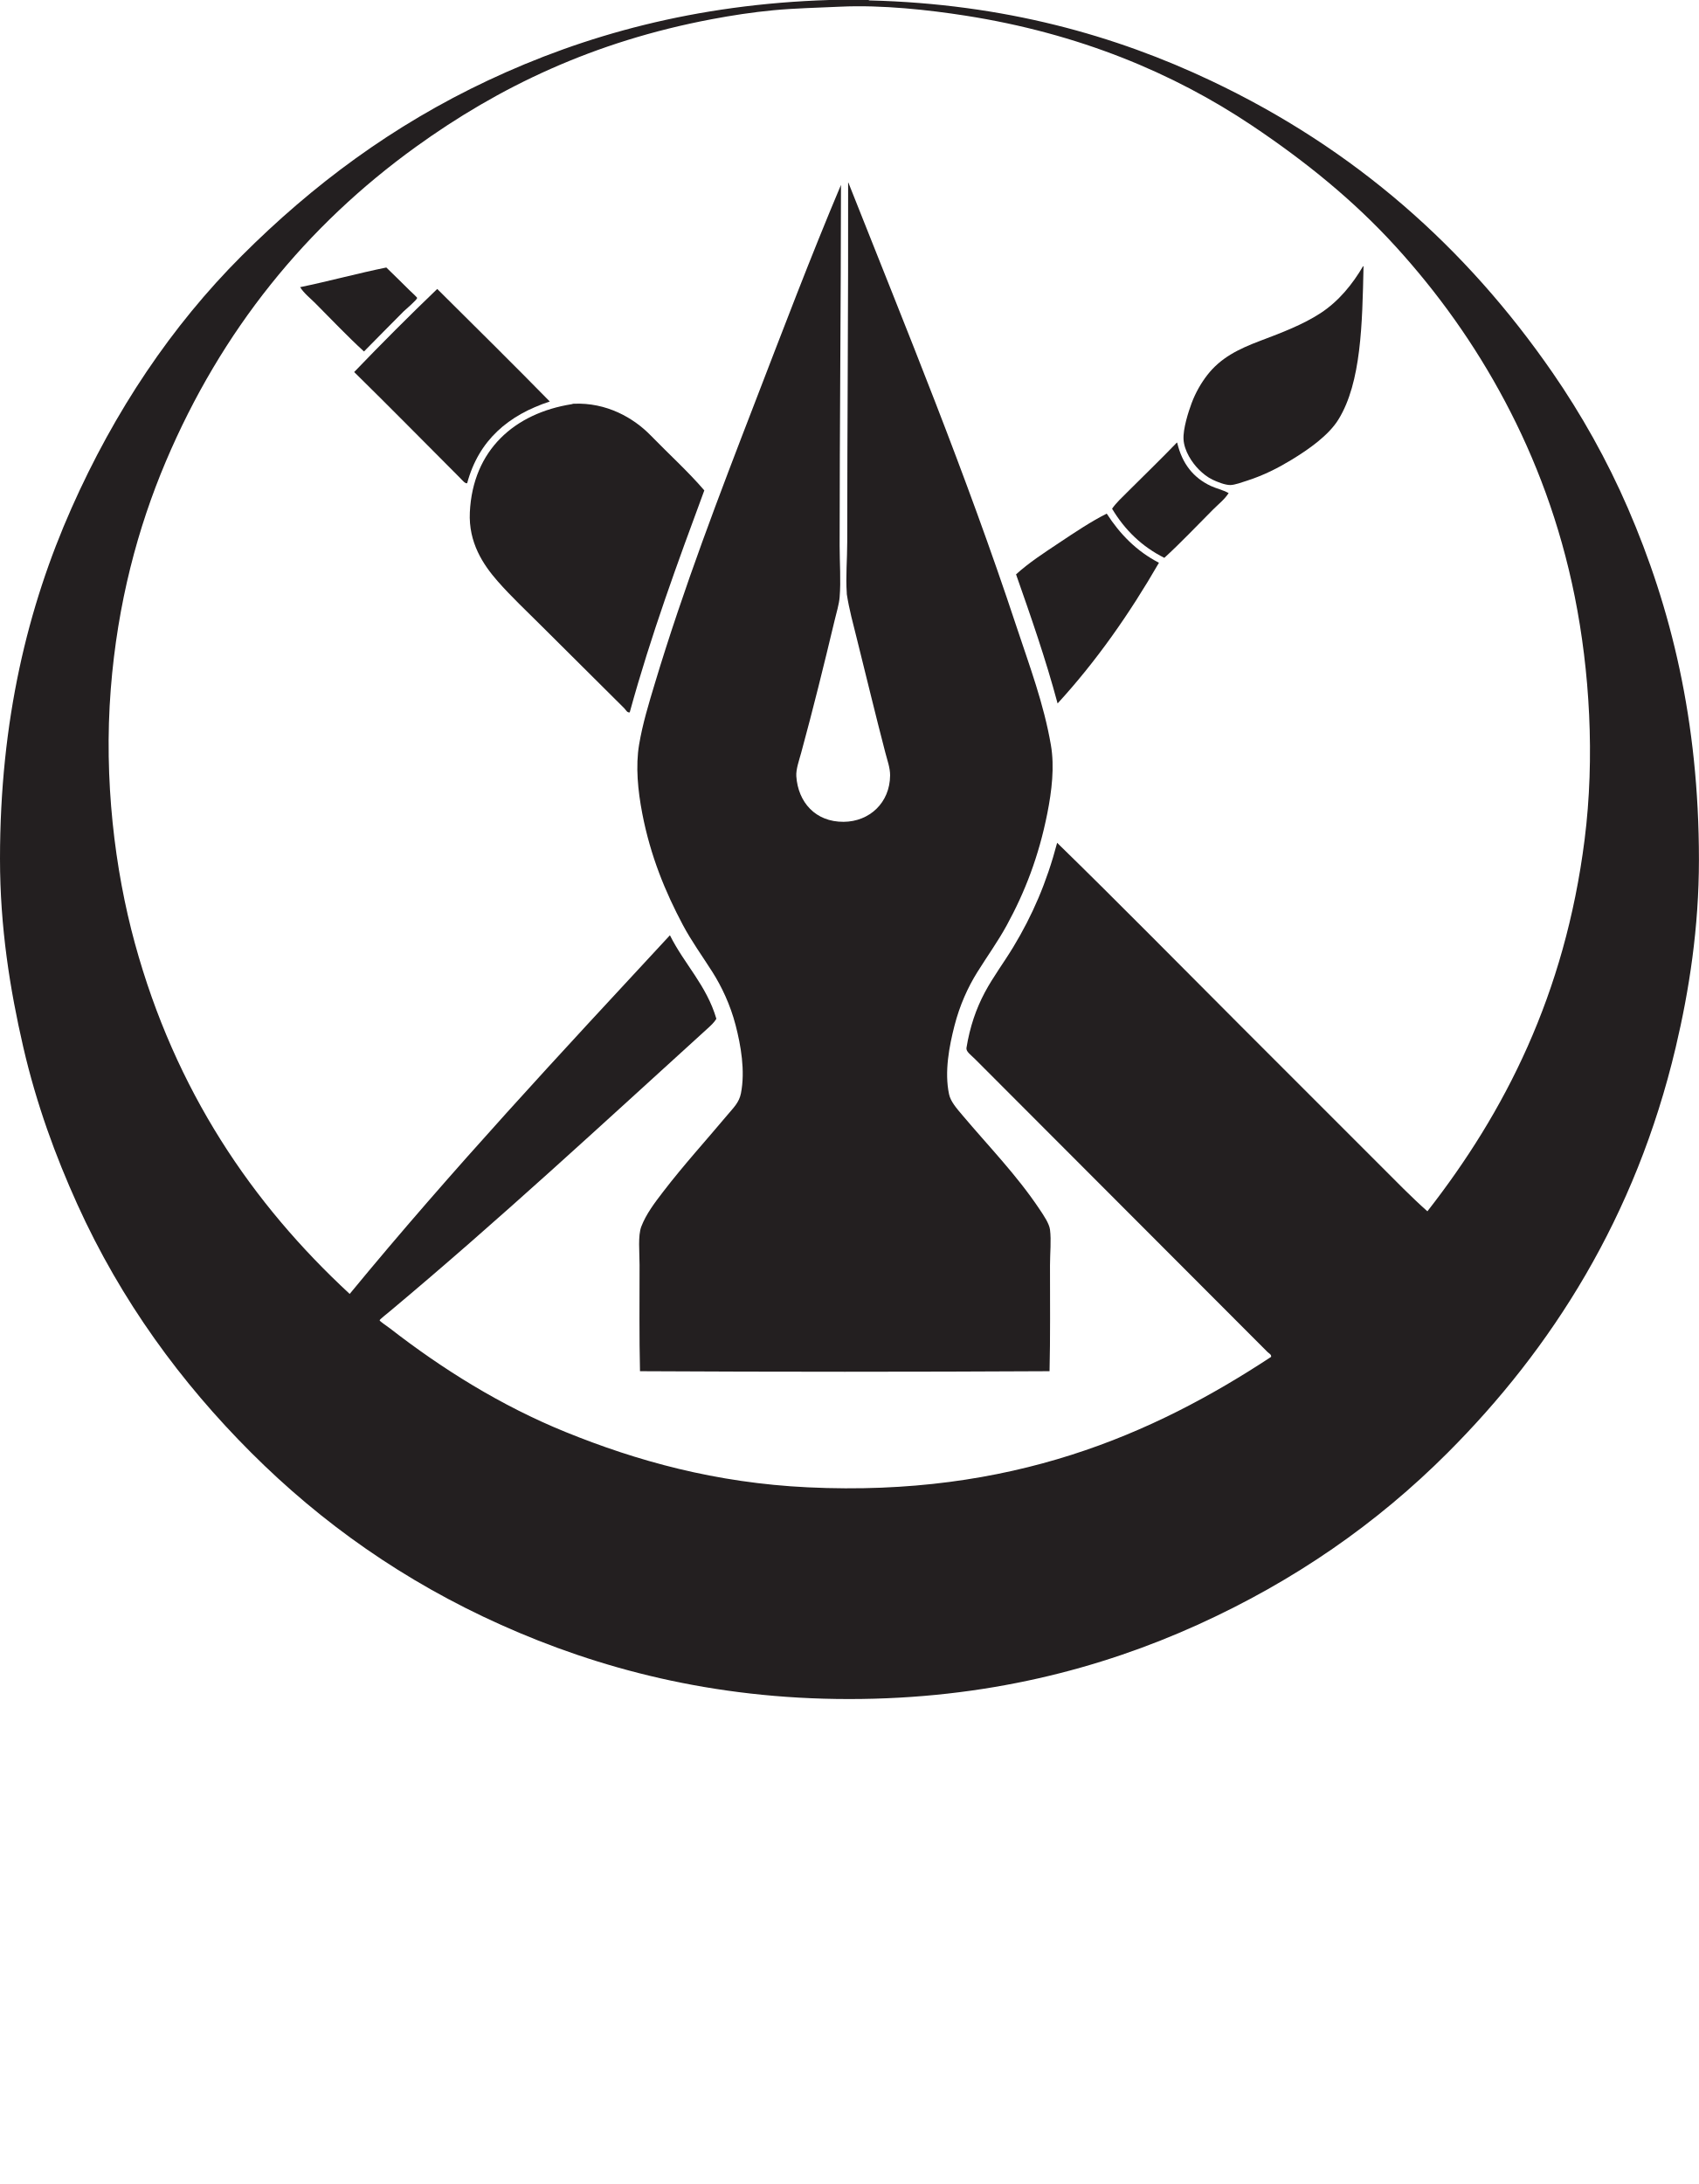
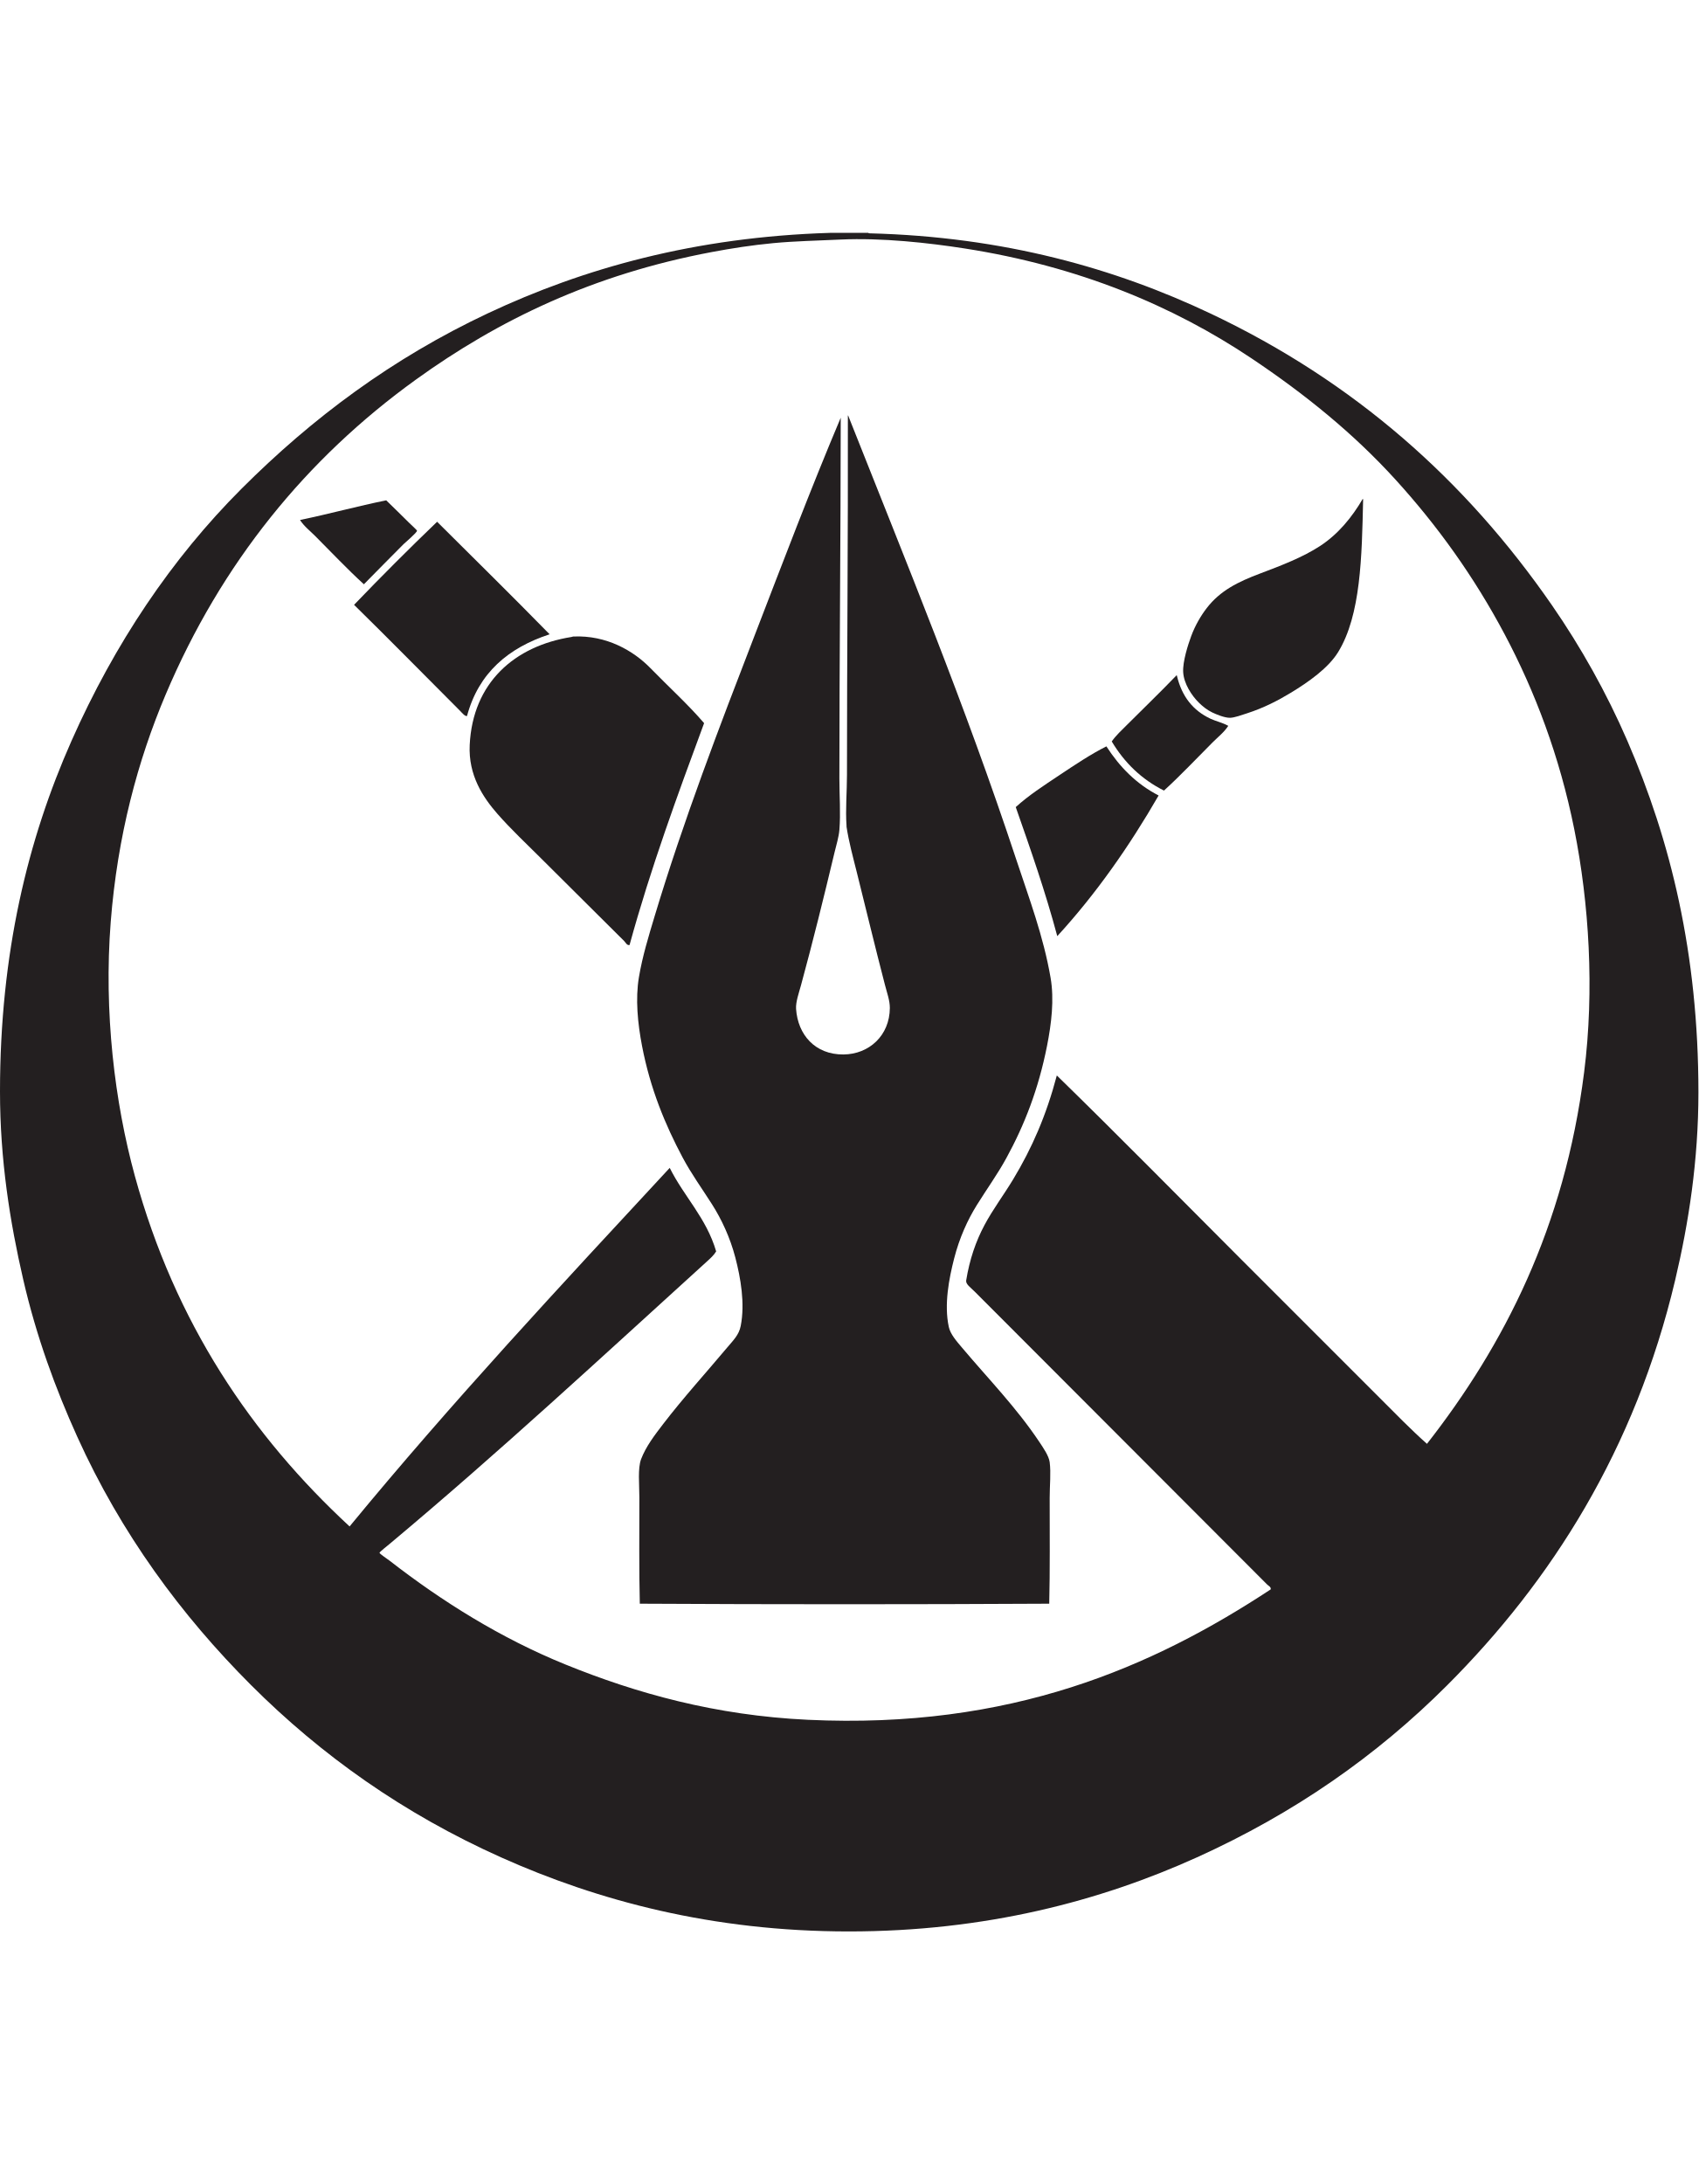
- <svg xmlns="http://www.w3.org/2000/svg" version="1.1" id="svg2" xml:space="preserve" width="266.92" height="343.093" viewBox="0 0 266.92 343.093">
+ <svg xmlns="http://www.w3.org/2000/svg" version="1.1" id="svg2" xml:space="preserve" width="266.92" height="343.093" viewBox="0 0 267 270">
  <defs id="defs6" />
  <g id="g10" transform="matrix(1.333333,0,0,-1.333333,0,343.0933)">
    <g id="g12" transform="scale(0.1)">
      <path d="m 1867.14,1583.89 c 12.33,97.08 5.79,199.72 -11.57,286.27 -17.35,86.44 -46.39,162.66 -82.11,229.98 -35.95,67.77 -79.37,128.21 -128.92,182.61 -49.38,54.22 -106.36,100.37 -169.45,142.61 -92.4,61.87 -203.78,108.53 -337.86,129.46 -42.34,6.61 -97.73,12.81 -146.824,10.52 -27.746,-1.29 -53.742,-1.83 -78.937,-4.2 -25.078,-2.37 -49.141,-6.11 -72.621,-10.53 -139.903,-26.34 -251.188,-80 -348.903,-150.5 -128.793,-92.93 -228.972,-215.77 -294.703,-371.02 -32.785,-77.43 -56.804,-166.49 -64.734,-267.86 -8.317,-106.41 4.652,-212.6 28.422,-299.44 47.523,-173.62 138.027,-306.68 253.125,-413.1 120.355,146.29 249.062,284.19 377.324,422.58 16.976,-34.07 43.156,-58.94 54.73,-98.41 -2.589,-4.41 -6.754,-8.16 -10.523,-11.58 -123.688,-112.34 -245.016,-224.96 -373.641,-332.59 -3.097,-2.6 -12.679,-10.14 -12.636,-11.05 0.07,-1.22 9.3,-7.3 12.105,-9.47 61.582,-47.83 130.785,-91.182 206.82,-122.092 83.985,-34.148 177.012,-60.09 285.754,-65.258 239.352,-11.39 406.682,62.192 545.722,153.668 0.71,2.832 -2.7,4.274 -4.21,5.793 -115.31,115.309 -229.4,229.939 -344.7,345.209 -4.92,4.93 -10.71,8.73 -9.99,13.16 4.03,24.8 11.39,46.17 21.59,65.26 9.88,18.54 22.44,35.09 33.67,53.68 22.32,36.94 39.18,75.62 51.57,122.61 73.44,-71.62 145.33,-144.81 217.87,-217.34 54.44,-54.44 109.05,-109.05 163.14,-163.14 18.16,-18.15 36.03,-36.58 55.26,-53.68 91.08,116.58 162.03,255.01 185.23,437.85 z m -888.835,989.35 c 15.078,0 30.175,0 45.255,0 0.13,-0.41 0.45,-0.61 1.05,-0.53 159.03,-4.01 290.26,-41.49 402.58,-94.73 169.1,-80.12 300.02,-196.05 402.06,-343.63 33.92,-49.06 64.32,-103.1 88.95,-159.99 50.69,-117.12 83.67,-250.04 83.67,-414.16 -0.01,-80.17 -11.48,-153.85 -27.37,-221.02 C 1927.22,1139.22 1828.52,984.281 1705.58,861.352 1622.51,778.27 1525.32,710.512 1410.88,658.73 1297,607.199 1161.59,571.371 1000.41,571.371 839.234,571.379 704.316,607.699 590.453,658.73 475.793,710.129 378.852,778.762 295.754,861.871 213.688,943.93 142.758,1040.14 91.039,1154.46 65.375,1211.2 42.961,1272.13 27.363,1339.7 11.797,1407.18 0,1480.6 0,1561.26 c 0,163.18 32.73,297 84.199,413.1 50.875,114.76 118.106,214.94 200.508,297.34 83.316,83.31 177.602,153.73 290.488,206.81 112.575,52.94 243.938,89.89 403.11,94.73" style="fill:#231f20;fill-opacity:1;fill-rule:evenodd;stroke:none" id="path14" />
      <path d="m 999.352,2358.01 c 0.449,0.09 0.507,-0.21 0.527,-0.54 69.151,-174.71 137.221,-339.31 197.871,-522.56 15.29,-46.21 32.08,-90.5 40.52,-139.46 4.47,-25.87 1,-54.26 -4.2,-80.52 -10.07,-50.75 -26.38,-92.75 -47.9,-132.09 -10.35,-18.92 -22.87,-36.23 -34.73,-55.25 -11.04,-17.71 -20.64,-38.9 -26.84,-63.15 -5.99,-23.49 -12.01,-53.94 -6.31,-80.52 1.86,-8.74 9.2,-16.91 15.79,-24.73 30.9,-36.69 63.76,-70.14 91.04,-111.04 4.57,-6.86 11.16,-16.42 12.1,-23.68 1.63,-12.71 0,-27.67 0,-42.1 0,-40.31 0.43,-86.339 -0.53,-124.729 -159.62,-0.871 -322.936,-0.871 -482.573,0 -0.957,39.16 -0.519,83.389 -0.519,125.249 0,15.04 -2.09,34.35 2.101,45.26 5.606,14.6 15.61,27.8 25.781,41.05 24.415,31.76 49.821,59.57 75.782,90.51 6.961,8.3 13.672,14.54 15.789,25.27 5.246,26.61 -0.141,56.75 -6.313,80.51 -6.203,23.84 -16.363,45.3 -27.363,62.63 -11.891,18.72 -24.551,36.12 -34.73,55.26 -20.614,38.73 -38.219,81.19 -47.891,131.55 -5.133,26.72 -7.984,55.5 -3.684,81.04 4.149,24.67 11.399,48.24 18.414,71.58 34.079,113.24 76.422,223.57 117.887,331.01 33.106,85.82 65.449,171.28 101.563,256.82 -0.051,-141.11 -1.582,-283.37 -1.582,-425.22 0.007,-20.25 1.601,-41 0,-60.52 -0.704,-8.58 -3.645,-17.89 -5.782,-26.84 -12.824,-53.67 -25.175,-103.76 -39.472,-156.3 -2.403,-8.82 -6.34,-19.7 -5.793,-27.88 2.07,-30.49 22.461,-53.93 55.793,-53.69 30.352,0.23 54.512,22.4 54.722,54.74 0.06,8.77 -3.27,17.66 -5.78,27.36 -11.78,45.27 -21.74,86.88 -33.16,132.61 -4.46,17.89 -9.46,36.16 -12.103,53.68 -0.058,0.34 0.032,0.71 0,1.06 -1.386,19.3 0.52,39.88 0.52,60 0,140.08 1.336,283.15 1.055,423.63" style="fill:#231f20;fill-opacity:1;fill-rule:evenodd;stroke:none" id="path16" />
      <path d="m 1606.13,2259.59 c 0.44,0.1 0.49,-0.2 0.53,-0.52 -1.5,-67.59 -2.67,-136.4 -29.49,-179.98 -11.5,-18.72 -34.86,-35.23 -55.77,-47.89 -15.26,-9.24 -31.77,-17.79 -51.57,-24.2 -6.19,-2.01 -14.88,-5.19 -20.01,-5.27 -6.32,-0.1 -15.98,3.88 -21.05,6.32 -6.16,2.95 -11.49,7.34 -15.78,11.57 -8.41,8.31 -17.6,22.28 -18.41,35.79 -0.76,12.47 5.75,32.64 9.46,42.63 4.68,12.59 11.32,23.97 18.42,33.15 15.77,20.38 36.63,30.72 62.62,40.52 25.34,9.55 50.6,19.22 71.05,32.63 21.37,14.01 37.57,33.99 50,55.25" style="fill:#231f20;fill-opacity:1;fill-rule:evenodd;stroke:none" id="path18" />
      <path d="m 428.895,2159.08 c -19.653,17.92 -38.27,37.74 -57.364,56.84 -6.218,6.22 -13.347,11.7 -17.886,18.94 34.168,7.05 68.722,16.53 101.566,23.16 8.898,-8.71 17.582,-17.06 27.363,-26.84 0.77,-0.78 8.918,-8.23 8.949,-8.95 0.094,-2.2 -14.043,-14.05 -15.793,-15.79 -15.562,-15.57 -31.898,-32.23 -46.835,-47.36" style="fill:#231f20;fill-opacity:1;fill-rule:evenodd;stroke:none" id="path20" />
      <path d="m 647.816,2100.14 c -48.628,-15.92 -83.683,-45.43 -97.363,-96.3 -2.504,-0.61 -5.844,3.74 -8.418,6.31 -40.82,40.83 -83.289,84.06 -124.715,124.72 31.789,33.11 65.645,66.97 97.879,97.89 44.297,-44.12 88.887,-87.94 132.617,-132.62" style="fill:#231f20;fill-opacity:1;fill-rule:evenodd;stroke:none" id="path22" />
      <path d="m 829.898,1995.42 c -31.421,-85.06 -62.804,-170.16 -87.886,-261.55 -3.117,-0.58 -4.61,3.03 -6.309,4.73 -31.801,31.8 -65.691,65.17 -97.883,97.36 -17.129,17.13 -35.57,34.33 -51.582,52.63 -16.883,19.3 -34.336,45.34 -32.617,81.04 3.527,73.57 52.918,116.7 119.984,127.35 0.907,0.15 1.129,0.48 2.11,0.53 39.148,1.79 71.015,-16.8 91.039,-37.37 21.801,-22.39 44.164,-42.6 63.144,-64.72" style="fill:#231f20;fill-opacity:1;fill-rule:evenodd;stroke:none" id="path24" />
      <path d="m 1386.67,2051.72 c 0.45,0.1 0.5,-0.2 0.53,-0.52 5.79,-24.33 18.91,-40.88 39.47,-50.53 6.63,-3.1 13.88,-4.49 21.05,-8.42 -4.67,-7.36 -11.93,-12.98 -18.42,-19.46 -18.69,-18.7 -38.38,-39.58 -57.35,-56.84 -26.54,13.28 -46.68,32.97 -61.58,57.89 4.94,7.06 11.61,13.18 17.9,19.47 19.11,19.11 39.44,38.68 58.4,58.41" style="fill:#231f20;fill-opacity:1;fill-rule:evenodd;stroke:none" id="path26" />
      <path d="m 1365.62,1910.16 c -34.79,-60.27 -73.96,-116.17 -119.45,-165.77 -14.16,52.85 -31.54,102.5 -48.95,152.09 15.23,13.86 33.34,25.56 51.05,37.36 18.06,12.05 37.69,25.17 55.79,34.21 15.6,-24.21 35.28,-44.35 61.56,-57.89" style="fill:#231f20;fill-opacity:1;fill-rule:evenodd;stroke:none" id="path28" />
    </g>
  </g>
</svg>
